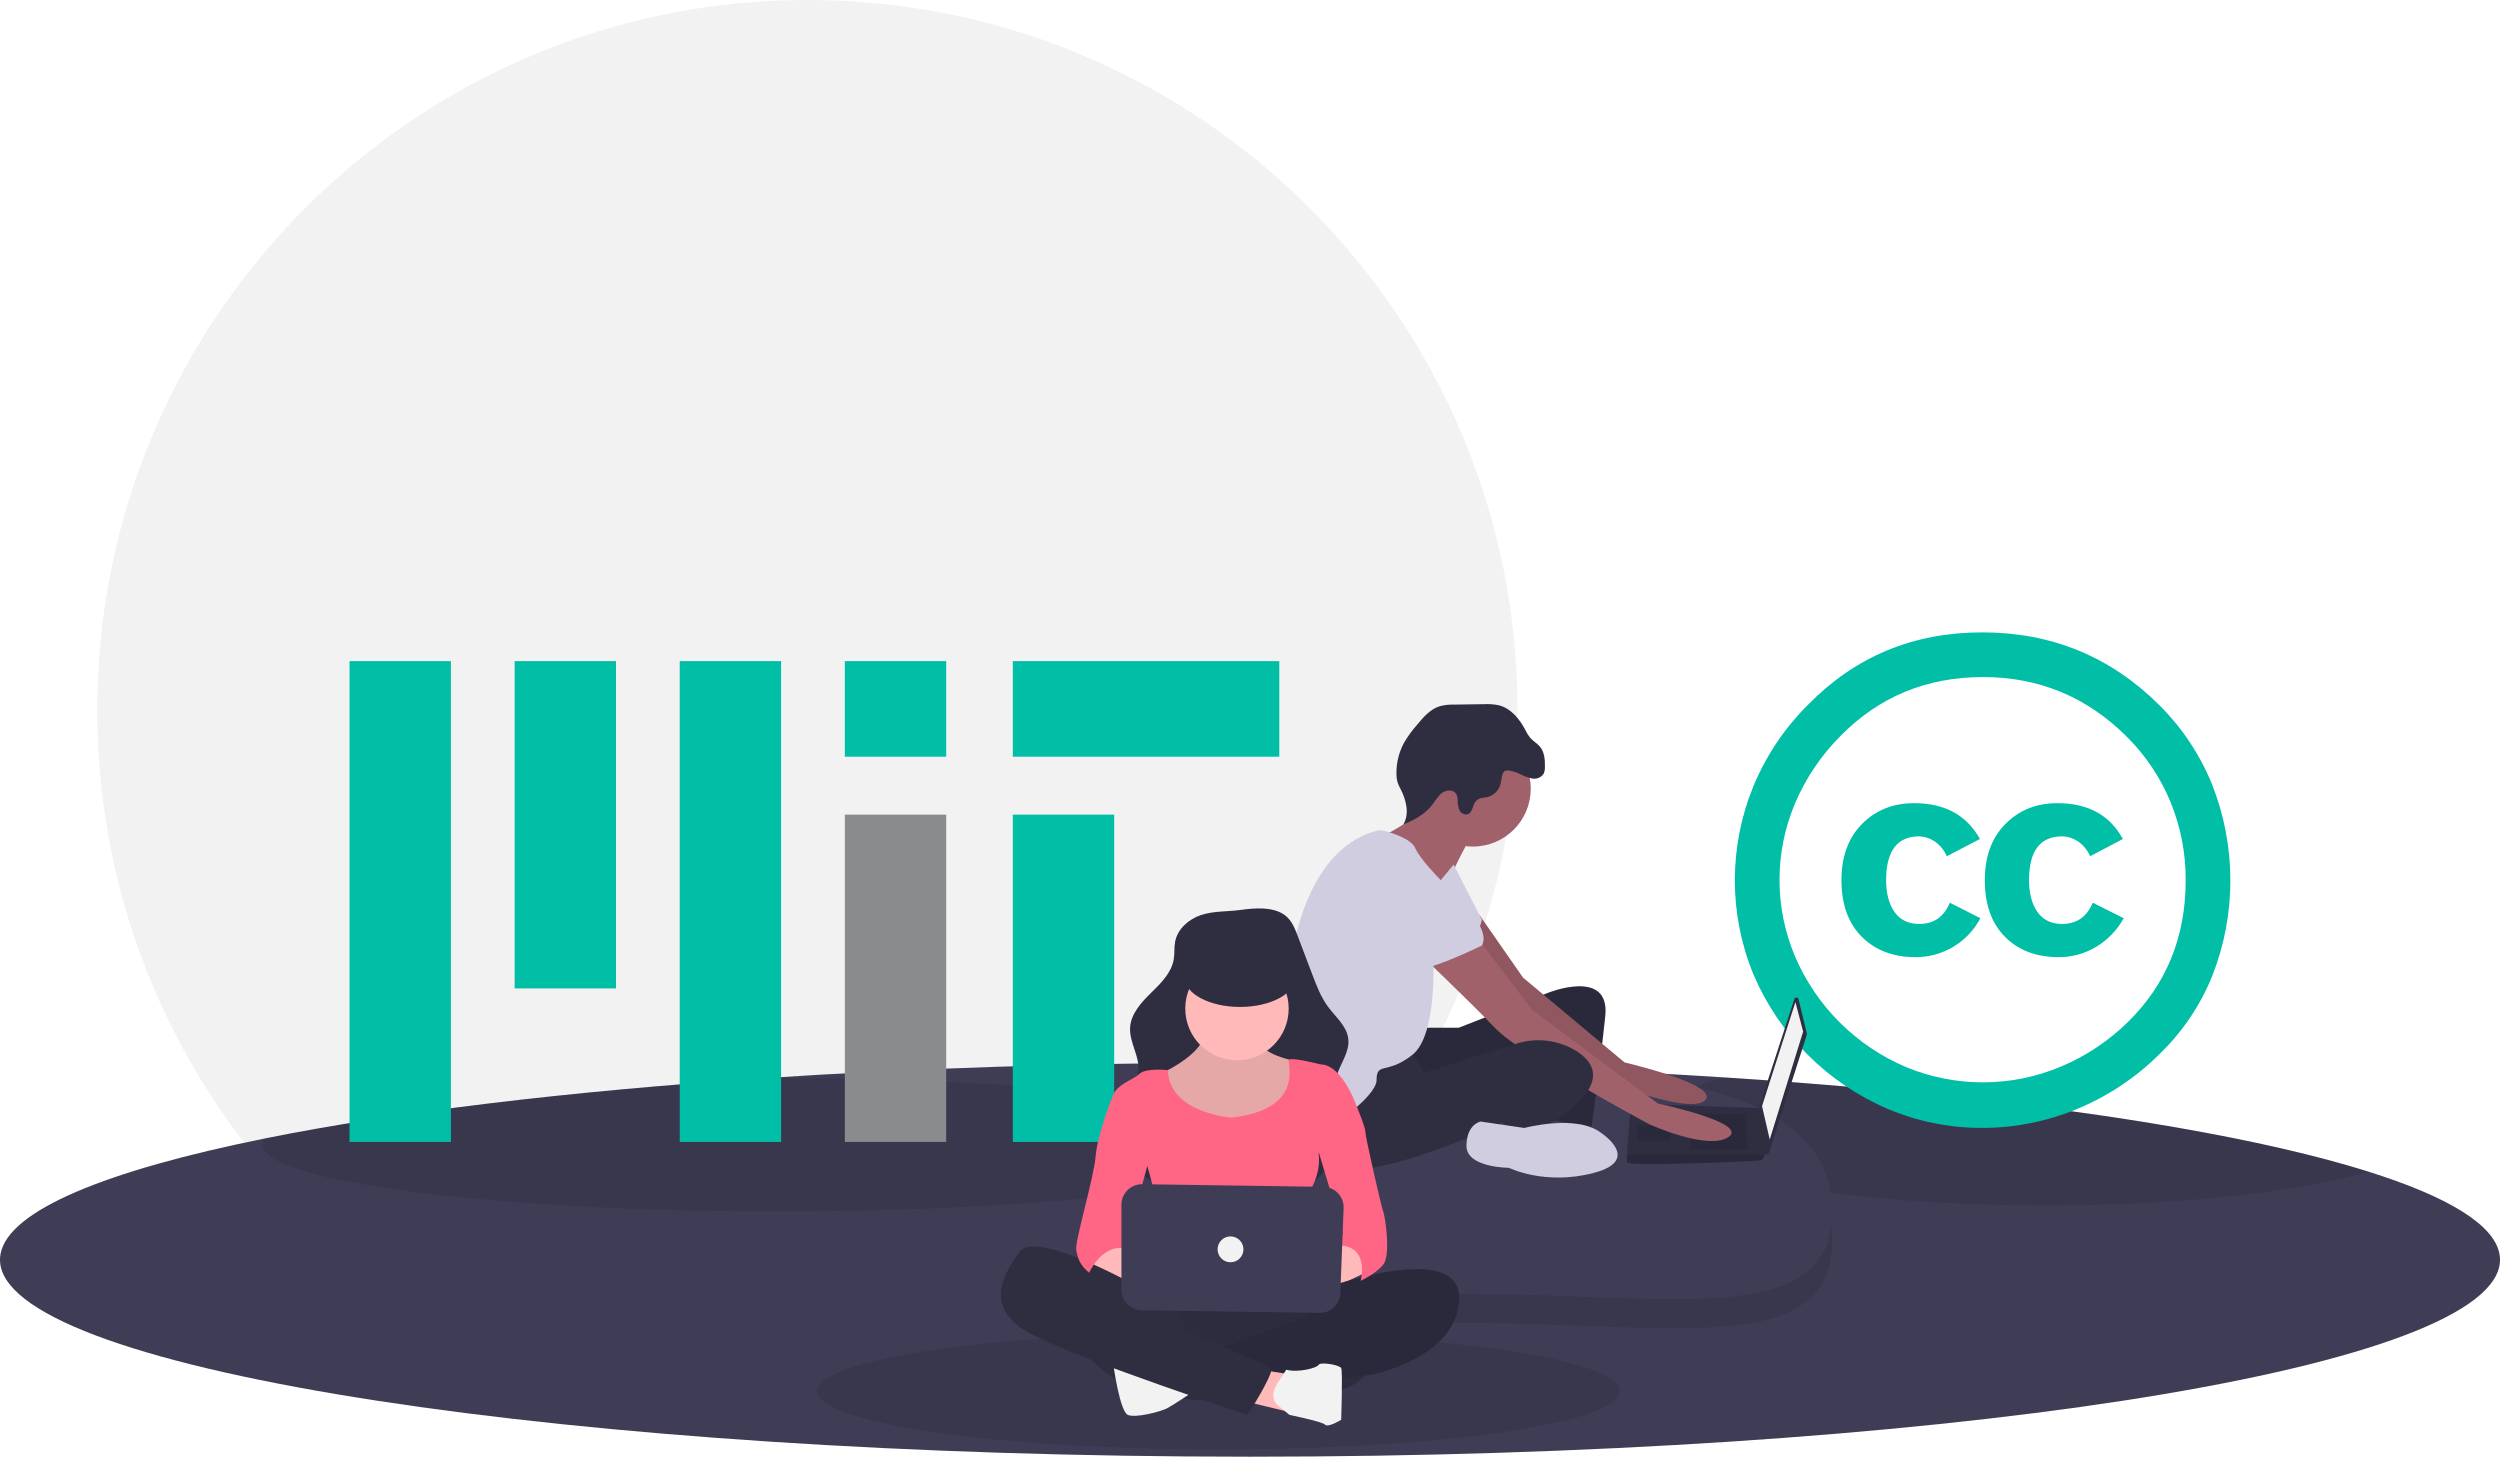
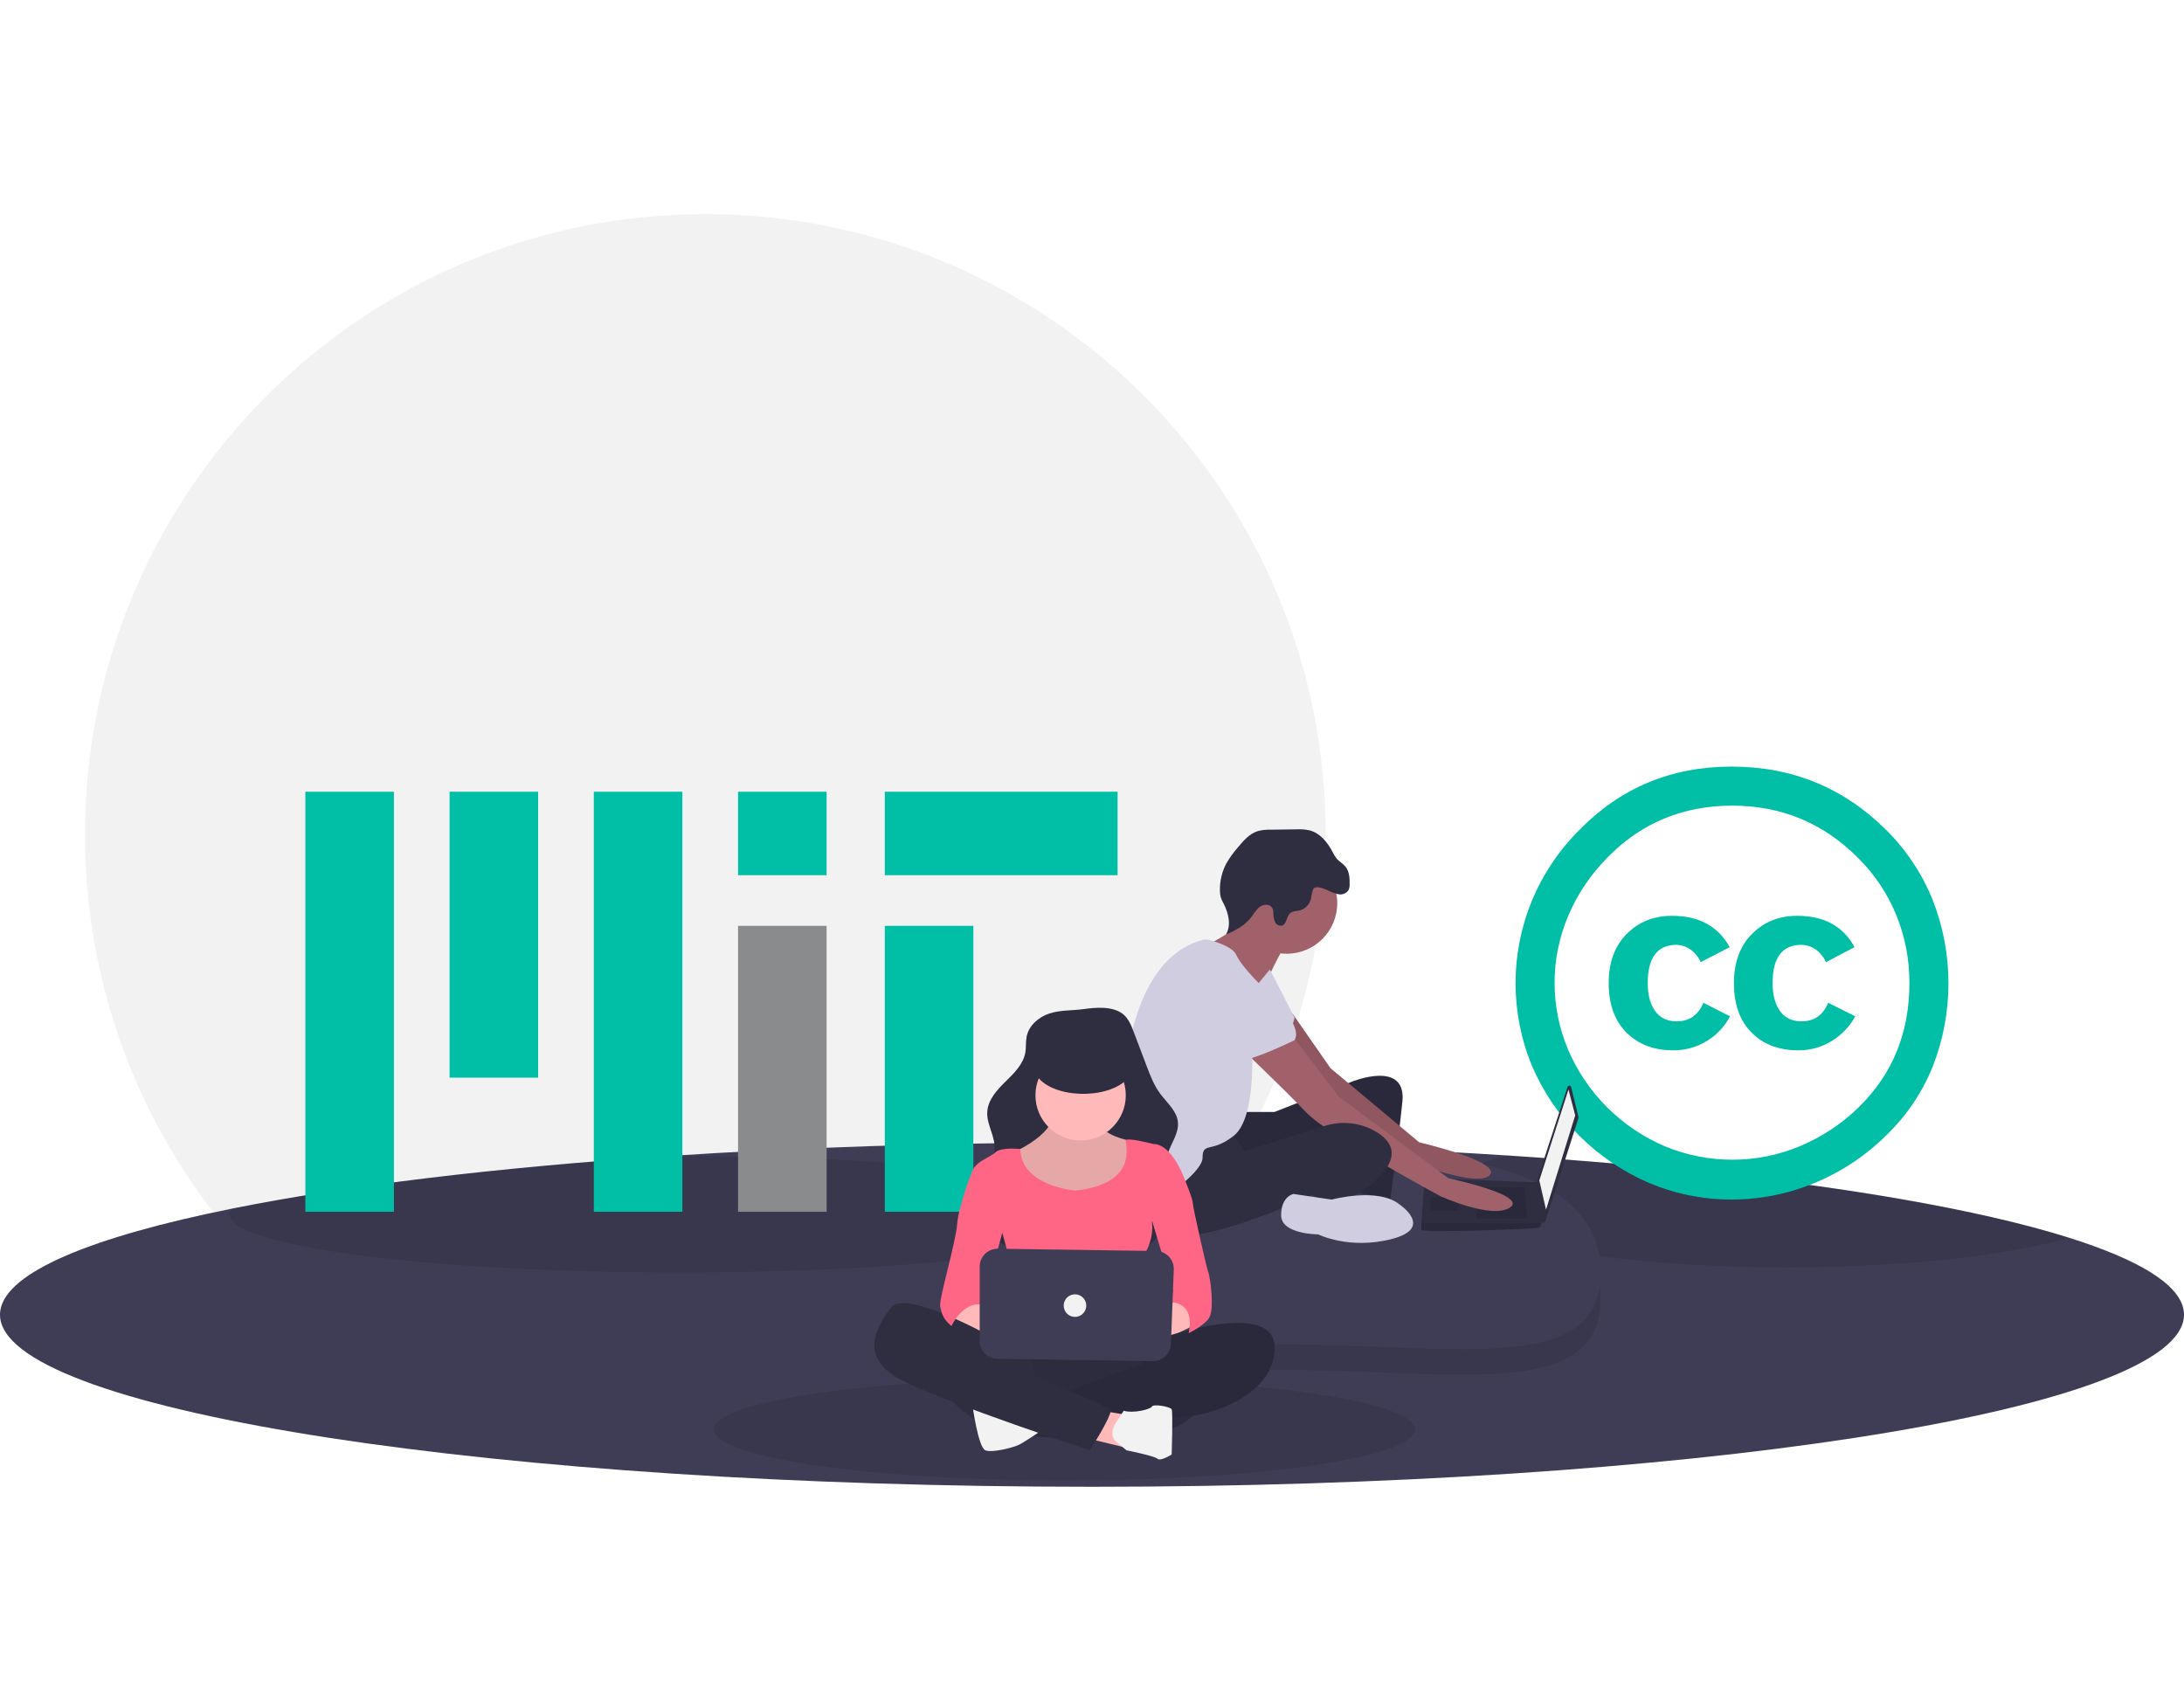
- <svg xmlns="http://www.w3.org/2000/svg" id="a58ef234-55dd-4456-b368-278f056cc5c7" data-name="Layer 1" width="1028" height="598.997" viewBox="0 0 1028 598.997">
+ <svg xmlns="http://www.w3.org/2000/svg" id="a58ef234-55dd-4456-b368-278f056cc5c7" data-name="Layer 1" width="1068" height="831.714" viewBox="0 0 1028 598.997">
  <circle cx="332.005" cy="292.004" r="292.004" fill="#f2f2f2" />
  <path d="M1114,668.499a13.69,13.69,0,0,1-.17,2.12c-7.14,43.76-234.46,78.88-513.83,78.88s-506.69-35.12-513.83-78.88a13.675,13.675,0,0,1-.17-2.12c0-.2,0-.41.02-.61,0-.11.01-.21.01-.32a.489.489,0,0,0,.01-.12c.04-.45.1-.88.18-1.32,3.26-17.89,43.35-34.33,108.74-47.5,53.48-10.77,123.89-19.36,204.93-24.76,61.5-4.1,129.12-6.37,200.11-6.37,57.12,0,112.06,1.47,163.38,4.17h.02q16.11.855,31.74,1.87c71.33,4.62,134.63,11.69,185.63,20.54,31.37,5.45,58.1,11.58,79.19,18.22h.01c32.46,10.23,51.6,21.7,53.81,33.83.08.44.14.87.18,1.32a.487.487,0,0,0,.01.12c0,.11.01.21.01.32C1114,668.089,1114,668.299,1114,668.499Z" transform="translate(-86 -150.5013)" fill="#3f3d56" />
  <ellipse cx="501" cy="571.997" rx="165" ry="24" opacity="0.1" />
  <path d="M1059.96,632.299c-5.77,1.65-12.27,3.18-19.4,4.58-29.36,5.78-69.42,9.33-113.53,9.33-49.28,0-93.45-4.43-123.38-11.44-24.84-5.82-39.88-13.39-39.88-21.7,0-7.3,11.64-14.06,31.37-19.53,71.33,4.62,134.63,11.69,185.63,20.54C1012.14,619.529,1038.87,625.659,1059.96,632.299Z" transform="translate(-86 -150.5013)" opacity="0.1" />
  <path d="M618,621.249c0,15.13-94.92,27.4-212,27.4s-212-12.27-212-27.4a4.372,4.372,0,0,1,.96-2.62c53.48-10.77,123.89-19.36,204.93-24.76q3.045-.015,6.11-.01C523.08,593.859,618,606.119,618,621.249Z" transform="translate(-86 -150.5013)" opacity="0.1" />
  <rect x="416.472" y="334.975" width="41.685" height="134.584" fill="#00bfa6" />
  <rect x="279.506" y="271.851" width="41.685" height="197.708" fill="#00bfa6" />
  <rect x="143.73" y="271.851" width="41.685" height="197.708" fill="#00bfa6" />
  <rect x="211.618" y="271.851" width="41.685" height="134.584" fill="#00bfa6" />
  <rect x="347.393" y="271.851" width="41.685" height="39.303" fill="#00bfa6" />
  <rect x="347.393" y="334.975" width="41.685" height="134.584" fill="#8a8b8c" />
  <rect x="416.472" y="271.851" width="109.573" height="39.303" fill="#00bfa6" />
  <path d="M901.062,410.53q42.748,0,72.774,29.839A97.983,97.983,0,0,1,995.668,473.208a107.346,107.346,0,0,1,.096,78.409,93.533,93.533,0,0,1-21.739,32.294,104.704,104.704,0,0,1-33.841,22.561,101.425,101.425,0,0,1-39.114,7.823,99.015,99.015,0,0,1-38.662-7.734A104.845,104.845,0,0,1,807.007,551.165a101.764,101.764,0,0,1,.089-77.594A102.307,102.307,0,0,1,829.565,440.185Q858.674,410.537,901.062,410.53Zm.369,18.377q-34.93,0-58.768,24.379A87.595,87.595,0,0,0,824.197,480.668a80.789,80.789,0,0,0,0,63.311,86.249,86.249,0,0,0,45.577,45.31,82.687,82.687,0,0,0,63.41-.089,87.995,87.995,0,0,0,27.741-18.374q23.831-23.287,23.828-58.405a83.659,83.659,0,0,0-6.186-32.02,81.465,81.465,0,0,0-18.002-26.929Q935.989,428.909,901.431,428.908Zm-1.277,66.591-13.649,7.097a14.006,14.006,0,0,0-5.365-6.368,12.087,12.087,0,0,0-5.916-1.818q-13.64,0-13.646,18.011,0,8.186,3.454,13.095,3.458,4.914,10.192,4.916,8.916,0,12.557-8.733l12.551,6.368a29.99,29.99,0,0,1-26.745,16.012q-13.644,0-22.016-8.37-8.367-8.367-8.367-23.284,0-14.557,8.46-23.105,8.458-8.549,21.38-8.552Q891.97,480.757,900.155,495.498Zm58.765,0-13.465,7.097a13.992,13.992,0,0,0-5.368-6.368,12.373,12.373,0,0,0-6.094-1.818q-13.644,0-13.649,18.011,0,8.186,3.458,13.095,3.453,4.914,10.192,4.916,8.907,0,12.548-8.733l12.735,6.368a31.277,31.277,0,0,1-11.274,11.736,29.398,29.398,0,0,1-15.464,4.276q-13.831,0-22.099-8.37-8.291-8.367-8.284-23.284,0-14.557,8.463-23.105,8.453-8.549,21.373-8.552Q950.912,480.757,958.919,495.498Z" transform="translate(-86 -150.5013)" fill="#00bfa6" />
  <path d="M839.417,660.837c0,48.737-67.934,33.663-151.113,33.663s-150.104,15.075-150.104-33.663,67.925-59.337,151.104-59.337S839.417,612.099,839.417,660.837Z" transform="translate(-86 -150.5013)" opacity="0.1" />
  <path d="M839.417,648.837c0,48.737-67.934,33.663-151.113,33.663s-150.104,15.075-150.104-33.663,67.925-59.337,151.104-59.337S839.417,600.099,839.417,648.837Z" transform="translate(-86 -150.5013)" fill="#3f3d56" />
  <path d="M825.542,561.343l3.434,14.164a.885.885,0,0,1-.017.478l-15.575,48.673a.885.885,0,0,1-1.722-.17l-2.155-18.961a.885.885,0,0,1,.038-.374l14.297-43.876A.885.885,0,0,1,825.542,561.343Z" transform="translate(-86 -150.5013)" fill="#2f2e41" />
  <polygon points="738.278 412.038 741.449 424.19 727.711 468.572 724.541 454.835 738.278 412.038" fill="#f2f2f2" />
  <path d="M755.064,628.584c.528,1.585,54.949-.528,55.477-1.057a11.469,11.469,0,0,0,1.162-2.113c.497-1.057.951-2.113.951-2.113l-2.113-17.108L756.649,604.279s-1.347,14.498-1.622,21.134A15.853,15.853,0,0,0,755.064,628.584Z" transform="translate(-86 -150.5013)" fill="#2f2e41" />
  <polygon points="717.673 458.005 718.729 472.799 694.953 472.799 694.953 458.005 717.673 458.005" opacity="0.1" />
  <polygon points="687.028 462.76 687.17 462.732 686.5 469.1 673.291 469.1 673.291 462.76 687.028 462.76" opacity="0.1" />
  <path d="M755.064,628.584c.528,1.585,54.949-.528,55.477-1.057a11.469,11.469,0,0,0,1.162-2.113H755.027A15.853,15.853,0,0,0,755.064,628.584Z" transform="translate(-86 -150.5013)" opacity="0.1" />
  <path d="M671.055,573.106h14.794l36.457-14.266s25.889-10.567,23.776,9.51S740.27,615.375,740.27,615.375s-11.624-5.284-17.964-3.698-2.113-32.23-2.113-32.23-51.779,24.833-56.534,21.663-5.812-25.361-5.812-25.361Z" transform="translate(-86 -150.5013)" fill="#2f2e41" />
  <path d="M671.055,573.106h14.794l36.457-14.266s25.889-10.567,23.776,9.51S740.27,615.375,740.27,615.375s-11.624-5.284-17.964-3.698-2.113-32.23-2.113-32.23-51.779,24.833-56.534,21.663-5.812-25.361-5.812-25.361Z" transform="translate(-86 -150.5013)" opacity="0.1" />
  <path d="M694.363,526.777l17.904,25.723,41.74,34.871s38.57,8.982,33.286,15.322-37.513-6.34-37.513-6.34S701.7,561.483,700.115,558.841s-19.021-27.474-19.021-27.474Z" transform="translate(-86 -150.5013)" fill="#a0616a" />
  <path d="M694.363,526.777l17.904,25.723,41.74,34.871s38.57,8.982,33.286,15.322-37.513-6.34-37.513-6.34S701.7,561.483,700.115,558.841s-19.021-27.474-19.021-27.474Z" transform="translate(-86 -150.5013)" opacity="0.1" />
  <circle cx="605.661" cy="324.331" r="23.776" fill="#a0616a" />
  <path d="M690.076,495.967s-7.925,13.737-9.51,21.134-23.776-14.794-23.776-14.794l-2.906-7.661s20.87-9.775,19.285-17.7S690.076,495.967,690.076,495.967Z" transform="translate(-86 -150.5013)" fill="#a0616a" />
  <path d="M683.736,506.005l11.624,22.719s-2.642,11.095-6.869,12.152-22.191-13.737-22.191-13.737Z" transform="translate(-86 -150.5013)" fill="#d0cde1" />
  <path d="M694.303,537.178l21.663,28.531,51.779,38.57s37.513,7.925,29.06,13.737-32.758-5.284-32.758-5.284-52.307-28.003-63.403-39.627-31.701-31.173-31.701-31.173Z" transform="translate(-86 -150.5013)" fill="#a0616a" />
  <path d="M665.244,581.56l6.34,10.039,37.839-11.905a29.751,29.751,0,0,1,24.771,2.989c6.604,4.161,10.831,10.765,1.321,20.54-19.021,19.549-31.701,8.982-31.701,8.982s-63.931,30.116-74.498,15.322-11.095-22.191-11.095-22.191S658.903,579.975,665.244,581.56Z" transform="translate(-86 -150.5013)" fill="#2f2e41" />
  <path d="M744.497,616.432s16.907,11.095-3.17,16.379-34.871-2.113-34.871-2.113-17.436,0-17.436-8.982,5.812-10.039,5.812-10.039l17.964,2.642S734.458,608.506,744.497,616.432Z" transform="translate(-86 -150.5013)" fill="#d0cde1" />
  <path d="M711.166,468.851a17.728,17.728,0,0,0,4.982,1.785,4.548,4.548,0,0,0,4.595-1.969,6.181,6.181,0,0,0,.522-2.795c.064-2.901-.146-6.038-1.985-8.283-1.17-1.429-2.878-2.33-4.089-3.724a17.598,17.598,0,0,1-2.067-3.378c-2.356-4.424-5.843-8.676-10.69-9.951a23.183,23.183,0,0,0-6.24-.477l-12.206.172a21.251,21.251,0,0,0-5.872.632c-3.929,1.188-6.789,4.492-9.409,7.651a47.851,47.851,0,0,0-5.396,7.448,26.133,26.133,0,0,0-3.098,12.804,11.98,11.98,0,0,0,.439,3.388,18.801,18.801,0,0,0,1.332,2.925c2.289,4.496,3.648,10.112,1.07,14.449,4.478-1.829,8.909-4.228,11.863-8.058,1.321-1.714,2.358-3.72,4.119-4.977s4.631-1.367,5.761.479a5.163,5.163,0,0,1,.583,2.418,11.084,11.084,0,0,0,.668,4.081,3.058,3.058,0,0,0,3.322,1.896c2.3-.648,2.08-4.179,3.852-5.782,1.346-1.218,3.422-.985,5.15-1.538a7.643,7.643,0,0,0,4.387-4.321c.655-1.468.645-5.31,1.884-6.105C706.194,466.625,709.726,468.21,711.166,468.851Z" transform="translate(-86 -150.5013)" fill="#2f2e41" />
  <path d="M651.996,492.139a6.271,6.271,0,0,1,3.264.008c3.392.911,10.995,3.321,12.625,6.989,2.113,4.755,9.51,12.152,9.51,12.152s10.039,10.039,7.925,16.907-10.039,14.794-10.039,14.794,2.113,32.758-8.454,41.212-14.794,2.642-14.794,10.567-32.758,32.758-39.098,17.436c0,0,3.17-28.531,2.113-38.57C614.008,563.741,615.533,502.011,651.996,492.139Z" transform="translate(-86 -150.5013)" fill="#d0cde1" />
  <path d="M668.942,505.477s32.23,23.776,26.418,33.815c0,0-19.549,9.51-23.776,8.982s-20.606-19.021-24.833-20.606S640.411,497.552,668.942,505.477Z" transform="translate(-86 -150.5013)" fill="#d0cde1" />
  <path d="M579.811,526.783c-5.013,1.693-9.554,5.652-10.58,10.843-.476,2.406-.184,4.907-.585,7.327-.929,5.612-5.334,9.897-9.396,13.878s-8.258,8.606-8.555,14.286c-.325,6.22,4.186,12.047,3.406,18.226-.907,7.179-8.489,11.831-10.364,18.82-1.252,4.667.282,9.694,2.805,13.815,4.809,7.852,13.028,13.183,21.781,16.041s18.075,3.459,27.282,3.556c11.211.117,23.383-.845,31.806-8.244a25.48,25.48,0,0,0,8.459-16.588c.8-8.571-2.777-17.426-.31-25.673,1.553-5.19,5.447-9.93,4.866-15.316-.568-5.266-5.168-8.999-8.323-13.253-2.946-3.972-4.734-8.663-6.486-13.288l-5.995-15.824c-1.178-3.111-2.473-6.382-5.099-8.424-4.917-3.822-12.822-3.071-18.572-2.283C590.619,525.412,584.94,525.051,579.811,526.783Z" transform="translate(-86 -150.5013)" fill="#2f2e41" />
  <path d="M581.688,572.877s2.657,8.637-17.274,18.602,1.993,20.595,1.993,20.595l23.253,5.315s23.917-3.322,26.575-7.308,7.308-17.274,5.979-19.267a31.061,31.061,0,0,0-3.322-3.986s-15.945-2.657-15.281-9.966S581.688,572.877,581.688,572.877Z" transform="translate(-86 -150.5013)" fill="#ffb9b9" />
  <path d="M581.688,572.877s2.657,8.637-17.274,18.602,1.993,20.595,1.993,20.595l23.253,5.315s23.917-3.322,26.575-7.308,7.308-17.274,5.979-19.267a31.061,31.061,0,0,0-3.322-3.986s-15.945-2.657-15.281-9.966S581.688,572.877,581.688,572.877Z" transform="translate(-86 -150.5013)" opacity="0.1" />
  <circle cx="508.643" cy="414.736" r="21.26" fill="#ffb9b9" />
  <path d="M592.318,610.082s-25.604-1.872-26.089-19.539c0,0-9.122-1.057-11.78,1.601s-11.294,4.651-11.294,11.294,14.616,26.575,14.616,26.575,7.972,26.575,4.651,31.225-3.986,16.609-3.986,16.609,33.218-2.657,38.533,0,26.575,2.657,27.904,0-1.329-35.876-1.329-35.876,5.979-7.972,4.651-17.274L644.139,606.096s-5.979-17.938-15.281-17.938c0,0-12.623-3.322-12.955-1.661S622.215,606.76,592.318,610.082Z" transform="translate(-86 -150.5013)" fill="#ff6584" />
  <path d="M532.525,668.547s5.979,9.301,21.26,11.294,17.938-3.322,16.609-4.651-17.274-7.308-17.274-7.308l-9.301-7.308Z" transform="translate(-86 -150.5013)" fill="#ffb9b9" />
  <path d="M641.481,660.574l-17.274,9.966s-22.589-1.329-13.952,5.315,24.582,3.986,24.582,3.986l15.281-7.308Z" transform="translate(-86 -150.5013)" fill="#ffb9b9" />
  <path d="M555.113,677.848s-15.945,39.198,3.322,45.177,72.416,4.651,84.375-3.322,15.281-18.602,13.287-21.924-15.281-12.623-24.582-13.287S555.113,677.848,555.113,677.848Z" transform="translate(-86 -150.5013)" fill="#2f2e41" />
  <path d="M555.113,677.848s-15.945,39.198,3.322,45.177,72.416,4.651,84.375-3.322,15.281-18.602,13.287-21.924-15.281-12.623-24.582-13.287S555.113,677.848,555.113,677.848Z" transform="translate(-86 -150.5013)" opacity="0.05" />
  <path d="M630.378,680.283s56.281-20.373,55.617,4.208-35.876,31.225-35.876,31.225l-10.63,1.329-58.465,1.993s1.993-10.63-2.657-11.959c0,0,15.281-3.986,15.945-4.651s38.533-13.952,41.191-14.616,10.63-5.979,16.609-5.315c0,0,6.644-5.315,13.952-3.986l-20.595,1.329Z" transform="translate(-86 -150.5013)" fill="#2f2e41" />
  <path d="M630.378,680.283s56.281-20.373,55.617,4.208-35.876,31.225-35.876,31.225l-10.63,1.329-58.465,1.993s1.993-10.63-2.657-11.959c0,0,15.281-3.986,15.945-4.651s38.533-13.952,41.191-14.616,10.63-5.979,16.609-5.315c0,0,6.644-5.315,13.952-3.986l-20.595,1.329Z" transform="translate(-86 -150.5013)" opacity="0.1" />
  <polygon points="534.434 533.081 541.53 549.271 584.714 533.99 588.036 525.354 576.741 523.36 554.035 527.347 544.187 530.004 534.434 533.081" fill="#2f2e41" />
  <polygon points="534.434 533.081 541.53 549.271 584.714 533.99 588.036 525.354 576.741 523.36 554.035 527.347 544.187 530.004 534.434 533.081" opacity="0.1" />
  <path d="M528.538,703.094s12.623,15.945,27.239,19.931,22.589-1.329,22.589-1.329L573.716,703.094l-1.993-11.959L563.086,685.156l-17.274-7.972-20.595-6.644s-8.637-1.329-8.637,0,7.972,21.26,7.972,21.26Z" transform="translate(-86 -150.5013)" fill="#2f2e41" />
  <path d="M543.819,711.731s2.657,19.267,5.979,20.595,13.287-1.329,15.945-2.657,11.691-7.459,11.691-7.459S545.812,710.402,543.819,711.731Z" transform="translate(-86 -150.5013)" fill="#f2f2f2" />
  <polygon points="518.277 563.223 530.9 565.216 529.571 580.496 511.964 576.22 518.277 563.223" fill="#ffb9b9" />
  <path d="M612.186,717.977s-5.916,7.042.063,11.028l3.986,3.322s13.287,2.657,14.616,3.986,6.644-1.993,6.644-1.993.664-19.931,0-21.26-8.637-2.657-9.301-1.329-8.637,3.322-13.287,1.993Z" transform="translate(-86 -150.5013)" fill="#f2f2f2" />
  <path d="M559.099,682.499s-46.506-27.239-53.814-17.274-15.281,23.917,5.979,34.547,87.697,32.554,87.697,32.554,9.966-15.281,9.966-19.267c0,0-35.212-15.945-41.191-17.274s-29.897-16.609-33.219-17.938-7.972-5.315-7.972-5.315Z" transform="translate(-86 -150.5013)" fill="#2f2e41" />
  <path d="M545.812,600.117l-2.657,1.993s-5.979,15.281-6.644,23.917-8.637,35.212-7.972,38.533,1.329,5.979,5.315,9.301c0,0,5.315-11.959,14.616-9.966l11.294-41.191Z" transform="translate(-86 -150.5013)" fill="#ff6584" />
  <path d="M638.824,600.117l5.315,5.979s3.322,7.972,3.322,9.966,6.644,31.225,7.308,32.554,3.322,17.938,0,21.924-9.301,6.644-9.301,6.644,3.986-13.952-8.637-14.616l1.329-5.315-11.959-39.862Z" transform="translate(-86 -150.5013)" fill="#ff6584" />
  <path d="M547.141,645.858v34.995a8.413,8.413,0,0,0,8.289,8.413l73.185,1.084a8.413,8.413,0,0,0,8.532-8.089l1.346-34.999a8.413,8.413,0,0,0-8.285-8.736l-74.531-1.08A8.413,8.413,0,0,0,547.141,645.858Z" transform="translate(-86 -150.5013)" fill="#3f3d56" />
  <ellipse cx="509.89" cy="401.732" rx="22.884" ry="12.322" fill="#2f2e41" />
  <circle cx="505.986" cy="513.727" r="5.315" fill="#f2f2f2" />
</svg>
